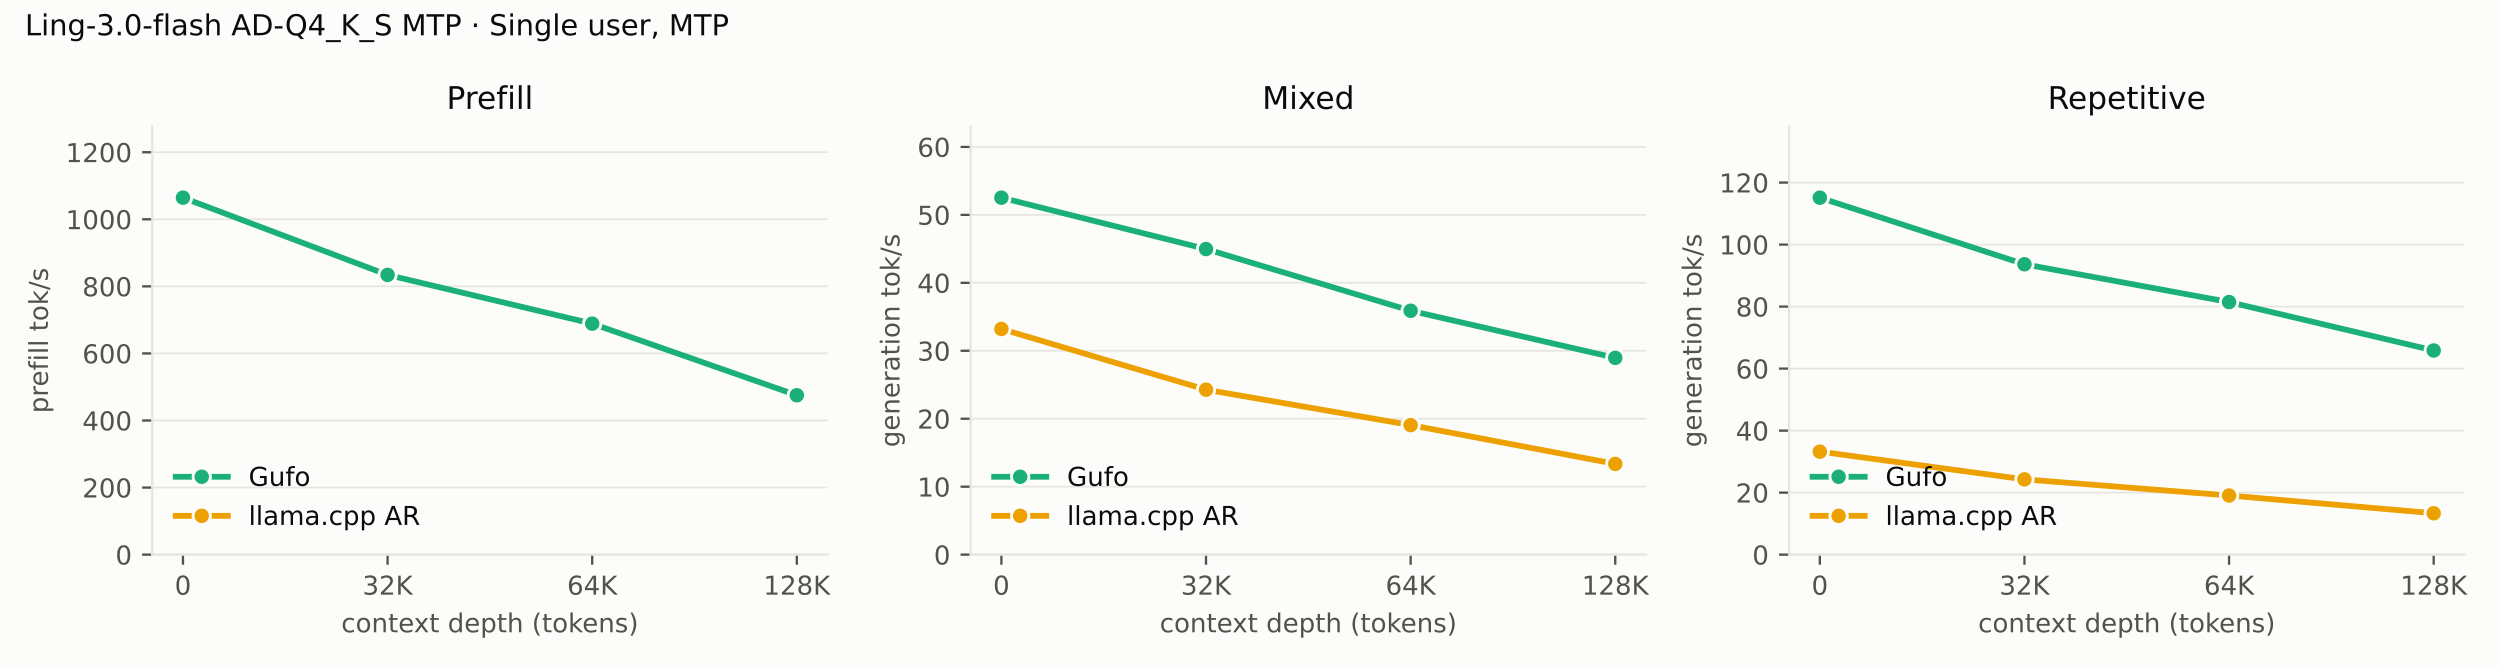
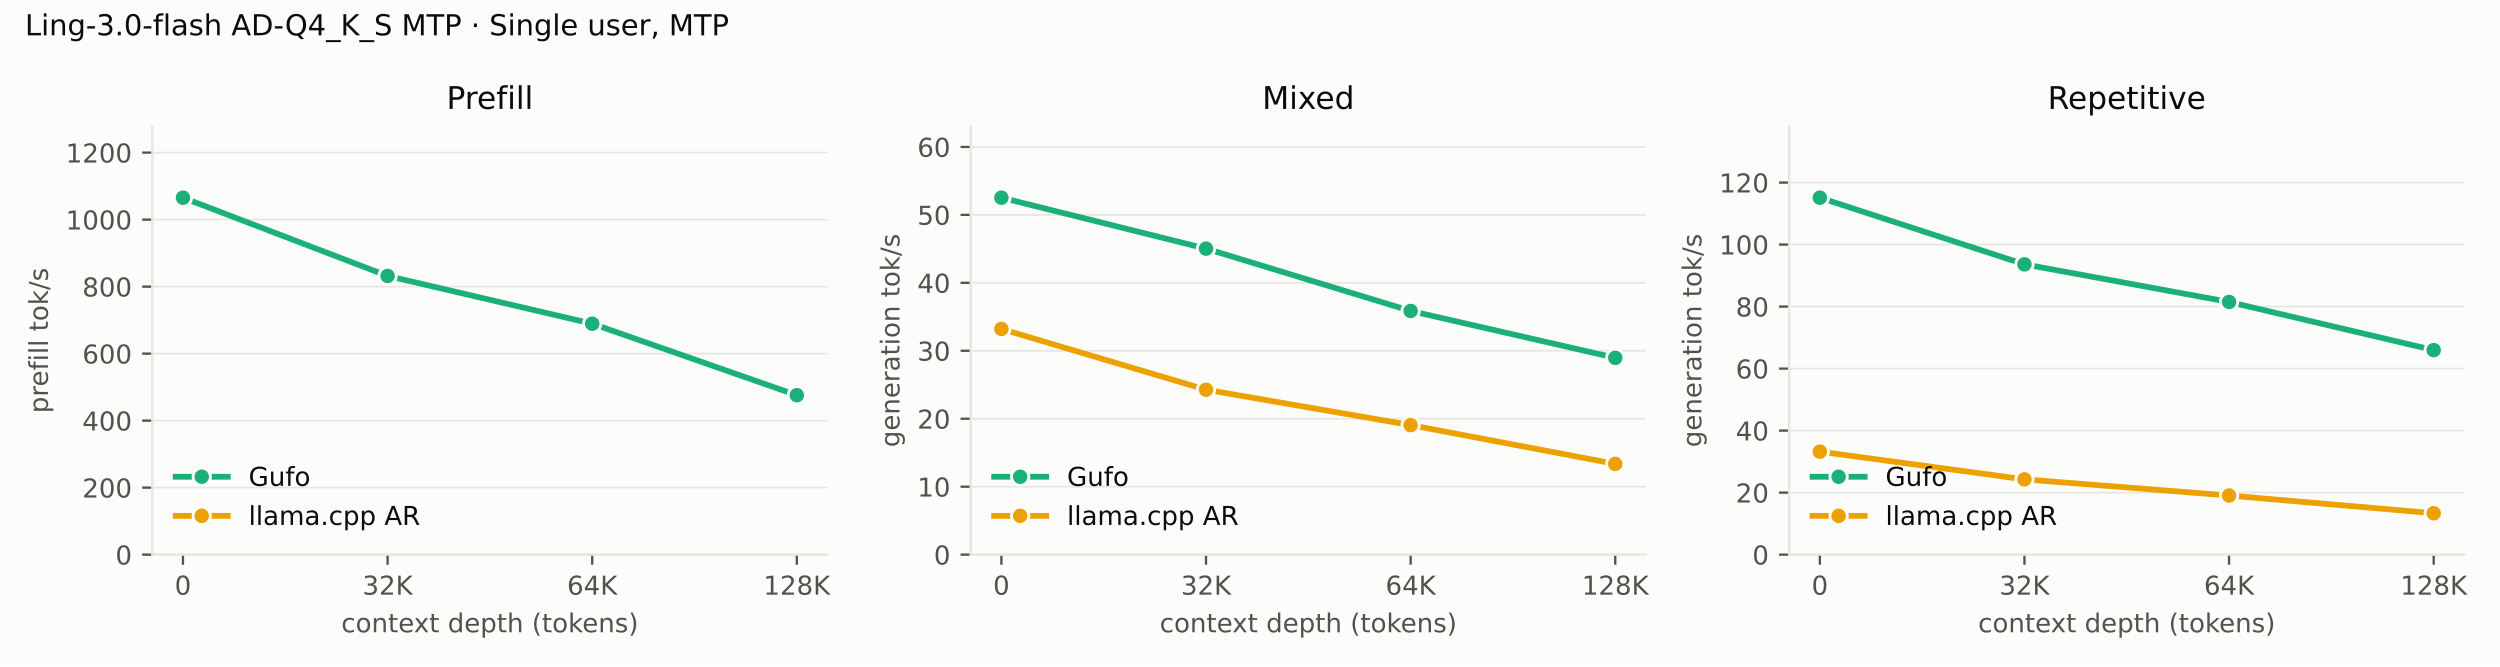
<svg xmlns="http://www.w3.org/2000/svg" xmlns:xlink="http://www.w3.org/1999/xlink" width="864pt" height="230.4pt" viewBox="0 0 864 230.4" version="1.1">
  <defs>
    <style type="text/css">*{stroke-linejoin: round; stroke-linecap: butt}</style>
  </defs>
  <g id="figure_1">
    <g id="patch_1">
      <path d="M 0 230.4 L 864 230.4 L 864 0 L 0 0 z " style="fill: #fcfcfb" />
    </g>
    <g id="axes_1">
      <g id="patch_2">
        <path d="M 52.626 191.679 L 285.989 191.679 L 285.989 43.647 L 52.626 43.647 z " style="fill: #fcfcfb" />
      </g>
      <g id="matplotlib.axis_1">
        <g id="xtick_1">
          <g id="line2d_1">
            <defs>
              <path id="m1ebf051f68" d="M 0 0 L 0 3.5 " style="stroke: #52514e; stroke-width: 0.8" />
            </defs>
            <g>
              <use xlink:href="#m1ebf051f68" x="63.233" y="191.679" style="fill: #52514e; stroke: #52514e; stroke-width: 0.8" />
            </g>
          </g>
          <g id="text_1">
            <text style="font-size: 9px; font-family: 'DejaVu Sans', 'Bitstream Vera Sans', 'Computer Modern Sans Serif', 'Lucida Grande', 'Verdana', 'Geneva', 'Lucid', 'Arial', 'Helvetica', 'Avant Garde', sans-serif; text-anchor: middle; fill: #52514e" x="63.233" y="205.517" transform="rotate(-0 63.23313 205.5172)">0</text>
          </g>
        </g>
        <g id="xtick_2">
          <g id="line2d_2">
            <g>
              <use xlink:href="#m1ebf051f68" x="133.949" y="191.679" style="fill: #52514e; stroke: #52514e; stroke-width: 0.8" />
            </g>
          </g>
          <g id="text_2">
            <text style="font-size: 9px; font-family: 'DejaVu Sans', 'Bitstream Vera Sans', 'Computer Modern Sans Serif', 'Lucida Grande', 'Verdana', 'Geneva', 'Lucid', 'Arial', 'Helvetica', 'Avant Garde', sans-serif; text-anchor: middle; fill: #52514e" x="133.949" y="205.517" transform="rotate(-0 133.9493 205.5172)">32K</text>
          </g>
        </g>
        <g id="xtick_3">
          <g id="line2d_3">
            <g>
              <use xlink:href="#m1ebf051f68" x="204.665" y="191.679" style="fill: #52514e; stroke: #52514e; stroke-width: 0.8" />
            </g>
          </g>
          <g id="text_3">
            <text style="font-size: 9px; font-family: 'DejaVu Sans', 'Bitstream Vera Sans', 'Computer Modern Sans Serif', 'Lucida Grande', 'Verdana', 'Geneva', 'Lucid', 'Arial', 'Helvetica', 'Avant Garde', sans-serif; text-anchor: middle; fill: #52514e" x="204.665" y="205.517" transform="rotate(-0 204.6654 205.5172)">64K</text>
          </g>
        </g>
        <g id="xtick_4">
          <g id="line2d_4">
            <g>
              <use xlink:href="#m1ebf051f68" x="275.382" y="191.679" style="fill: #52514e; stroke: #52514e; stroke-width: 0.8" />
            </g>
          </g>
          <g id="text_4">
            <text style="font-size: 9px; font-family: 'DejaVu Sans', 'Bitstream Vera Sans', 'Computer Modern Sans Serif', 'Lucida Grande', 'Verdana', 'Geneva', 'Lucid', 'Arial', 'Helvetica', 'Avant Garde', sans-serif; text-anchor: middle; fill: #52514e" x="275.382" y="205.517" transform="rotate(-0 275.3816 205.5172)">128K</text>
          </g>
        </g>
        <g id="text_5">
          <text style="font-size: 9px; font-family: 'DejaVu Sans', 'Bitstream Vera Sans', 'Computer Modern Sans Serif', 'Lucida Grande', 'Verdana', 'Geneva', 'Lucid', 'Arial', 'Helvetica', 'Avant Garde', sans-serif; text-anchor: middle; fill: #52514e" x="169.307" y="218.518" transform="rotate(-0 169.3073 218.5179)">context depth (tokens)</text>
        </g>
      </g>
      <g id="matplotlib.axis_2">
        <g id="ytick_1">
          <g id="line2d_5">
            <path d="M 52.626 191.679 L 285.989 191.679 " clip-path="url(#p894c8af902)" style="fill: none; stroke: #e6e5e1; stroke-width: 0.6; stroke-linecap: square" />
          </g>
          <g id="line2d_6">
            <defs>
              <path id="m680e5b1e24" d="M 0 0 L -3.5 0 " style="stroke: #52514e; stroke-width: 0.8" />
            </defs>
            <g>
              <use xlink:href="#m680e5b1e24" x="52.626" y="191.679" style="fill: #52514e; stroke: #52514e; stroke-width: 0.8" />
            </g>
          </g>
          <g id="text_6">
            <text style="font-size: 9px; font-family: 'DejaVu Sans', 'Bitstream Vera Sans', 'Computer Modern Sans Serif', 'Lucida Grande', 'Verdana', 'Geneva', 'Lucid', 'Arial', 'Helvetica', 'Avant Garde', sans-serif; text-anchor: end; fill: #52514e" x="45.626" y="195.098" transform="rotate(-0 45.6257 195.0982)">0</text>
          </g>
        </g>
        <g id="ytick_2">
          <g id="line2d_7">
-             <path d="M 52.626 168.5 L 285.989 168.5 " clip-path="url(#p894c8af902)" style="fill: none; stroke: #e6e5e1; stroke-width: 0.6; stroke-linecap: square" />
+             <path d="M 52.626 168.523 L 285.989 168.523 " clip-path="url(#p894c8af902)" style="fill: none; stroke: #e6e5e1; stroke-width: 0.6; stroke-linecap: square" />
          </g>
          <g id="line2d_8">
            <g>
-               <use xlink:href="#m680e5b1e24" x="52.626" y="168.5" style="fill: #52514e; stroke: #52514e; stroke-width: 0.8" />
+               <use xlink:href="#m680e5b1e24" x="52.626" y="168.523" style="fill: #52514e; stroke: #52514e; stroke-width: 0.8" />
            </g>
          </g>
          <g id="text_7">
-             <text style="font-size: 9px; font-family: 'DejaVu Sans', 'Bitstream Vera Sans', 'Computer Modern Sans Serif', 'Lucida Grande', 'Verdana', 'Geneva', 'Lucid', 'Arial', 'Helvetica', 'Avant Garde', sans-serif; text-anchor: end; fill: #52514e" x="45.626" y="171.919" transform="rotate(-0 45.6257 171.9192)">200</text>
+             <text style="font-size: 9px; font-family: 'DejaVu Sans', 'Bitstream Vera Sans', 'Computer Modern Sans Serif', 'Lucida Grande', 'Verdana', 'Geneva', 'Lucid', 'Arial', 'Helvetica', 'Avant Garde', sans-serif; text-anchor: end; fill: #52514e" x="45.626" y="171.942" transform="rotate(-0 45.6257 171.942)">200</text>
          </g>
        </g>
        <g id="ytick_3">
          <g id="line2d_9">
-             <path d="M 52.626 145.321 L 285.989 145.321 " clip-path="url(#p894c8af902)" style="fill: none; stroke: #e6e5e1; stroke-width: 0.6; stroke-linecap: square" />
+             <path d="M 52.626 145.367 L 285.989 145.367 " clip-path="url(#p894c8af902)" style="fill: none; stroke: #e6e5e1; stroke-width: 0.6; stroke-linecap: square" />
          </g>
          <g id="line2d_10">
            <g>
-               <use xlink:href="#m680e5b1e24" x="52.626" y="145.321" style="fill: #52514e; stroke: #52514e; stroke-width: 0.8" />
+               <use xlink:href="#m680e5b1e24" x="52.626" y="145.367" style="fill: #52514e; stroke: #52514e; stroke-width: 0.8" />
            </g>
          </g>
          <g id="text_8">
-             <text style="font-size: 9px; font-family: 'DejaVu Sans', 'Bitstream Vera Sans', 'Computer Modern Sans Serif', 'Lucida Grande', 'Verdana', 'Geneva', 'Lucid', 'Arial', 'Helvetica', 'Avant Garde', sans-serif; text-anchor: end; fill: #52514e" x="45.626" y="148.74" transform="rotate(-0 45.6257 148.7401)">400</text>
+             <text style="font-size: 9px; font-family: 'DejaVu Sans', 'Bitstream Vera Sans', 'Computer Modern Sans Serif', 'Lucida Grande', 'Verdana', 'Geneva', 'Lucid', 'Arial', 'Helvetica', 'Avant Garde', sans-serif; text-anchor: end; fill: #52514e" x="45.626" y="148.786" transform="rotate(-0 45.6257 148.7858)">400</text>
          </g>
        </g>
        <g id="ytick_4">
          <g id="line2d_11">
-             <path d="M 52.626 122.142 L 285.989 122.142 " clip-path="url(#p894c8af902)" style="fill: none; stroke: #e6e5e1; stroke-width: 0.6; stroke-linecap: square" />
+             <path d="M 52.626 122.211 L 285.989 122.211 " clip-path="url(#p894c8af902)" style="fill: none; stroke: #e6e5e1; stroke-width: 0.6; stroke-linecap: square" />
          </g>
          <g id="line2d_12">
            <g>
-               <use xlink:href="#m680e5b1e24" x="52.626" y="122.142" style="fill: #52514e; stroke: #52514e; stroke-width: 0.8" />
+               <use xlink:href="#m680e5b1e24" x="52.626" y="122.211" style="fill: #52514e; stroke: #52514e; stroke-width: 0.8" />
            </g>
          </g>
          <g id="text_9">
-             <text style="font-size: 9px; font-family: 'DejaVu Sans', 'Bitstream Vera Sans', 'Computer Modern Sans Serif', 'Lucida Grande', 'Verdana', 'Geneva', 'Lucid', 'Arial', 'Helvetica', 'Avant Garde', sans-serif; text-anchor: end; fill: #52514e" x="45.626" y="125.561" transform="rotate(-0 45.6257 125.561)">600</text>
+             <text style="font-size: 9px; font-family: 'DejaVu Sans', 'Bitstream Vera Sans', 'Computer Modern Sans Serif', 'Lucida Grande', 'Verdana', 'Geneva', 'Lucid', 'Arial', 'Helvetica', 'Avant Garde', sans-serif; text-anchor: end; fill: #52514e" x="45.626" y="125.63" transform="rotate(-0 45.6257 125.6296)">600</text>
          </g>
        </g>
        <g id="ytick_5">
          <g id="line2d_13">
-             <path d="M 52.626 98.963 L 285.989 98.963 " clip-path="url(#p894c8af902)" style="fill: none; stroke: #e6e5e1; stroke-width: 0.6; stroke-linecap: square" />
+             <path d="M 52.626 99.054 L 285.989 99.054 " clip-path="url(#p894c8af902)" style="fill: none; stroke: #e6e5e1; stroke-width: 0.6; stroke-linecap: square" />
          </g>
          <g id="line2d_14">
            <g>
-               <use xlink:href="#m680e5b1e24" x="52.626" y="98.963" style="fill: #52514e; stroke: #52514e; stroke-width: 0.8" />
+               <use xlink:href="#m680e5b1e24" x="52.626" y="99.054" style="fill: #52514e; stroke: #52514e; stroke-width: 0.8" />
            </g>
          </g>
          <g id="text_10">
-             <text style="font-size: 9px; font-family: 'DejaVu Sans', 'Bitstream Vera Sans', 'Computer Modern Sans Serif', 'Lucida Grande', 'Verdana', 'Geneva', 'Lucid', 'Arial', 'Helvetica', 'Avant Garde', sans-serif; text-anchor: end; fill: #52514e" x="45.626" y="102.382" transform="rotate(-0 45.6257 102.382)">800</text>
+             <text style="font-size: 9px; font-family: 'DejaVu Sans', 'Bitstream Vera Sans', 'Computer Modern Sans Serif', 'Lucida Grande', 'Verdana', 'Geneva', 'Lucid', 'Arial', 'Helvetica', 'Avant Garde', sans-serif; text-anchor: end; fill: #52514e" x="45.626" y="102.473" transform="rotate(-0 45.6257 102.4733)">800</text>
          </g>
        </g>
        <g id="ytick_6">
          <g id="line2d_15">
-             <path d="M 52.626 75.784 L 285.989 75.784 " clip-path="url(#p894c8af902)" style="fill: none; stroke: #e6e5e1; stroke-width: 0.6; stroke-linecap: square" />
+             <path d="M 52.626 75.898 L 285.989 75.898 " clip-path="url(#p894c8af902)" style="fill: none; stroke: #e6e5e1; stroke-width: 0.6; stroke-linecap: square" />
          </g>
          <g id="line2d_16">
            <g>
-               <use xlink:href="#m680e5b1e24" x="52.626" y="75.784" style="fill: #52514e; stroke: #52514e; stroke-width: 0.8" />
+               <use xlink:href="#m680e5b1e24" x="52.626" y="75.898" style="fill: #52514e; stroke: #52514e; stroke-width: 0.8" />
            </g>
          </g>
          <g id="text_11">
-             <text style="font-size: 9px; font-family: 'DejaVu Sans', 'Bitstream Vera Sans', 'Computer Modern Sans Serif', 'Lucida Grande', 'Verdana', 'Geneva', 'Lucid', 'Arial', 'Helvetica', 'Avant Garde', sans-serif; text-anchor: end; fill: #52514e" x="45.626" y="79.203" transform="rotate(-0 45.6257 79.20289)">1000</text>
+             <text style="font-size: 9px; font-family: 'DejaVu Sans', 'Bitstream Vera Sans', 'Computer Modern Sans Serif', 'Lucida Grande', 'Verdana', 'Geneva', 'Lucid', 'Arial', 'Helvetica', 'Avant Garde', sans-serif; text-anchor: end; fill: #52514e" x="45.626" y="79.317" transform="rotate(-0 45.6257 79.31711)">1000</text>
          </g>
        </g>
        <g id="ytick_7">
          <g id="line2d_17">
-             <path d="M 52.626 52.605 L 285.989 52.605 " clip-path="url(#p894c8af902)" style="fill: none; stroke: #e6e5e1; stroke-width: 0.6; stroke-linecap: square" />
+             <path d="M 52.626 52.742 L 285.989 52.742 " clip-path="url(#p894c8af902)" style="fill: none; stroke: #e6e5e1; stroke-width: 0.6; stroke-linecap: square" />
          </g>
          <g id="line2d_18">
            <g>
-               <use xlink:href="#m680e5b1e24" x="52.626" y="52.605" style="fill: #52514e; stroke: #52514e; stroke-width: 0.8" />
+               <use xlink:href="#m680e5b1e24" x="52.626" y="52.742" style="fill: #52514e; stroke: #52514e; stroke-width: 0.8" />
            </g>
          </g>
          <g id="text_12">
-             <text style="font-size: 9px; font-family: 'DejaVu Sans', 'Bitstream Vera Sans', 'Computer Modern Sans Serif', 'Lucida Grande', 'Verdana', 'Geneva', 'Lucid', 'Arial', 'Helvetica', 'Avant Garde', sans-serif; text-anchor: end; fill: #52514e" x="45.626" y="56.024" transform="rotate(-0 45.6257 56.02382)">1200</text>
+             <text style="font-size: 9px; font-family: 'DejaVu Sans', 'Bitstream Vera Sans', 'Computer Modern Sans Serif', 'Lucida Grande', 'Verdana', 'Geneva', 'Lucid', 'Arial', 'Helvetica', 'Avant Garde', sans-serif; text-anchor: end; fill: #52514e" x="45.626" y="56.161" transform="rotate(-0 45.6257 56.16088)">1200</text>
          </g>
        </g>
        <g id="text_13">
          <text style="font-size: 9px; font-family: 'DejaVu Sans', 'Bitstream Vera Sans', 'Computer Modern Sans Serif', 'Lucida Grande', 'Verdana', 'Geneva', 'Lucid', 'Arial', 'Helvetica', 'Avant Garde', sans-serif; text-anchor: middle; fill: #52514e" x="16.559" y="117.663" transform="rotate(-90 16.55859 117.6632)">prefill tok/s</text>
        </g>
      </g>
      <g id="line2d_19">
-         <path d="M 63.233 68.319 L 133.949 95.01 L 204.665 111.852 L 275.382 136.601 " clip-path="url(#p894c8af902)" style="fill: none; stroke: #1baf7a; stroke-width: 2; stroke-linecap: square" />
+         <path d="M 63.233 68.319 L 133.949 95.369 L 204.665 111.871 L 275.382 136.591 " clip-path="url(#p894c8af902)" style="fill: none; stroke: #1baf7a; stroke-width: 2; stroke-linecap: square" />
        <defs>
          <path id="m52f97da8ad" d="M 0 3 C 0.796 3 1.559 2.684 2.121 2.121 C 2.684 1.559 3 0.796 3 0 C 3 -0.796 2.684 -1.559 2.121 -2.121 C 1.559 -2.684 0.796 -3 0 -3 C -0.796 -3 -1.559 -2.684 -2.121 -2.121 C -2.684 -1.559 -3 -0.796 -3 0 C -3 0.796 -2.684 1.559 -2.121 2.121 C -1.559 2.684 -0.796 3 0 3 z " style="stroke: #fcfcfb" />
        </defs>
        <g clip-path="url(#p894c8af902)">
          <use xlink:href="#m52f97da8ad" x="63.233" y="68.319" style="fill: #1baf7a; stroke: #fcfcfb" />
-           <use xlink:href="#m52f97da8ad" x="133.949" y="95.01" style="fill: #1baf7a; stroke: #fcfcfb" />
-           <use xlink:href="#m52f97da8ad" x="204.665" y="111.852" style="fill: #1baf7a; stroke: #fcfcfb" />
-           <use xlink:href="#m52f97da8ad" x="275.382" y="136.601" style="fill: #1baf7a; stroke: #fcfcfb" />
+           <use xlink:href="#m52f97da8ad" x="133.949" y="95.369" style="fill: #1baf7a; stroke: #fcfcfb" />
+           <use xlink:href="#m52f97da8ad" x="204.665" y="111.871" style="fill: #1baf7a; stroke: #fcfcfb" />
+           <use xlink:href="#m52f97da8ad" x="275.382" y="136.591" style="fill: #1baf7a; stroke: #fcfcfb" />
        </g>
      </g>
      <g id="line2d_20" />
      <g id="patch_3">
        <path d="M 52.626 191.679 L 52.626 43.647 " style="fill: none; stroke: #e6e5e1; stroke-width: 0.8; stroke-linejoin: miter; stroke-linecap: square" />
      </g>
      <g id="patch_4">
        <path d="M 52.626 191.679 L 285.989 191.679 " style="fill: none; stroke: #e6e5e1; stroke-width: 0.8; stroke-linejoin: miter; stroke-linecap: square" />
      </g>
      <g id="text_14">
        <text style="font-size: 10.8px; font-family: 'DejaVu Sans', 'Bitstream Vera Sans', 'Computer Modern Sans Serif', 'Lucida Grande', 'Verdana', 'Geneva', 'Lucid', 'Arial', 'Helvetica', 'Avant Garde', sans-serif; text-anchor: middle; fill: #0b0b0b" x="169.307" y="37.647" transform="rotate(-0 169.3073 37.64709)">Prefill</text>
      </g>
      <g id="legend_1">
        <g id="line2d_21">
          <path d="M 60.726 164.766 L 69.726 164.766 L 78.726 164.766 " style="fill: none; stroke: #1baf7a; stroke-width: 2; stroke-linecap: square" />
          <g>
            <use xlink:href="#m52f97da8ad" x="69.726" y="164.766" style="fill: #1baf7a; stroke: #fcfcfb" />
          </g>
        </g>
        <g id="text_15">
          <text style="font-size: 9px; font-family: 'DejaVu Sans', 'Bitstream Vera Sans', 'Computer Modern Sans Serif', 'Lucida Grande', 'Verdana', 'Geneva', 'Lucid', 'Arial', 'Helvetica', 'Avant Garde', sans-serif; text-anchor: start; fill: #0b0b0b" x="85.926" y="167.916" transform="rotate(-0 85.9257 167.9165)">Gufo</text>
        </g>
        <g id="line2d_22">
          <path d="M 60.726 178.267 L 69.726 178.267 L 78.726 178.267 " style="fill: none; stroke: #eda100; stroke-width: 2; stroke-linecap: square" />
          <defs>
            <path id="mb9ac056d34" d="M 0 3 C 0.796 3 1.559 2.684 2.121 2.121 C 2.684 1.559 3 0.796 3 0 C 3 -0.796 2.684 -1.559 2.121 -2.121 C 1.559 -2.684 0.796 -3 0 -3 C -0.796 -3 -1.559 -2.684 -2.121 -2.121 C -2.684 -1.559 -3 -0.796 -3 0 C -3 0.796 -2.684 1.559 -2.121 2.121 C -1.559 2.684 -0.796 3 0 3 z " style="stroke: #fcfcfb" />
          </defs>
          <g>
            <use xlink:href="#mb9ac056d34" x="69.726" y="178.267" style="fill: #eda100; stroke: #fcfcfb" />
          </g>
        </g>
        <g id="text_16">
          <text style="font-size: 9px; font-family: 'DejaVu Sans', 'Bitstream Vera Sans', 'Computer Modern Sans Serif', 'Lucida Grande', 'Verdana', 'Geneva', 'Lucid', 'Arial', 'Helvetica', 'Avant Garde', sans-serif; text-anchor: start; fill: #0b0b0b" x="85.926" y="181.417" transform="rotate(-0 85.9257 181.4172)">llama.cpp AR</text>
        </g>
      </g>
    </g>
    <g id="axes_2">
      <g id="patch_5">
        <path d="M 335.477 191.679 L 568.84 191.679 L 568.84 43.647 L 335.477 43.647 z " style="fill: #fcfcfb" />
      </g>
      <g id="matplotlib.axis_3">
        <g id="xtick_5">
          <g id="line2d_23">
            <g>
              <use xlink:href="#m1ebf051f68" x="346.084" y="191.679" style="fill: #52514e; stroke: #52514e; stroke-width: 0.8" />
            </g>
          </g>
          <g id="text_17">
            <text style="font-size: 9px; font-family: 'DejaVu Sans', 'Bitstream Vera Sans', 'Computer Modern Sans Serif', 'Lucida Grande', 'Verdana', 'Geneva', 'Lucid', 'Arial', 'Helvetica', 'Avant Garde', sans-serif; text-anchor: middle; fill: #52514e" x="346.084" y="205.517" transform="rotate(-0 346.0844 205.5172)">0</text>
          </g>
        </g>
        <g id="xtick_6">
          <g id="line2d_24">
            <g>
              <use xlink:href="#m1ebf051f68" x="416.801" y="191.679" style="fill: #52514e; stroke: #52514e; stroke-width: 0.8" />
            </g>
          </g>
          <g id="text_18">
            <text style="font-size: 9px; font-family: 'DejaVu Sans', 'Bitstream Vera Sans', 'Computer Modern Sans Serif', 'Lucida Grande', 'Verdana', 'Geneva', 'Lucid', 'Arial', 'Helvetica', 'Avant Garde', sans-serif; text-anchor: middle; fill: #52514e" x="416.801" y="205.517" transform="rotate(-0 416.8005 205.5172)">32K</text>
          </g>
        </g>
        <g id="xtick_7">
          <g id="line2d_25">
            <g>
              <use xlink:href="#m1ebf051f68" x="487.517" y="191.679" style="fill: #52514e; stroke: #52514e; stroke-width: 0.8" />
            </g>
          </g>
          <g id="text_19">
            <text style="font-size: 9px; font-family: 'DejaVu Sans', 'Bitstream Vera Sans', 'Computer Modern Sans Serif', 'Lucida Grande', 'Verdana', 'Geneva', 'Lucid', 'Arial', 'Helvetica', 'Avant Garde', sans-serif; text-anchor: middle; fill: #52514e" x="487.517" y="205.517" transform="rotate(-0 487.5167 205.5172)">64K</text>
          </g>
        </g>
        <g id="xtick_8">
          <g id="line2d_26">
            <g>
              <use xlink:href="#m1ebf051f68" x="558.233" y="191.679" style="fill: #52514e; stroke: #52514e; stroke-width: 0.8" />
            </g>
          </g>
          <g id="text_20">
            <text style="font-size: 9px; font-family: 'DejaVu Sans', 'Bitstream Vera Sans', 'Computer Modern Sans Serif', 'Lucida Grande', 'Verdana', 'Geneva', 'Lucid', 'Arial', 'Helvetica', 'Avant Garde', sans-serif; text-anchor: middle; fill: #52514e" x="558.233" y="205.517" transform="rotate(-0 558.2328 205.5172)">128K</text>
          </g>
        </g>
        <g id="text_21">
          <text style="font-size: 9px; font-family: 'DejaVu Sans', 'Bitstream Vera Sans', 'Computer Modern Sans Serif', 'Lucida Grande', 'Verdana', 'Geneva', 'Lucid', 'Arial', 'Helvetica', 'Avant Garde', sans-serif; text-anchor: middle; fill: #52514e" x="452.159" y="218.518" transform="rotate(-0 452.1586 218.5179)">context depth (tokens)</text>
        </g>
      </g>
      <g id="matplotlib.axis_4">
        <g id="ytick_8">
          <g id="line2d_27">
            <path d="M 335.477 191.679 L 568.84 191.679 " clip-path="url(#p171c144e93)" style="fill: none; stroke: #e6e5e1; stroke-width: 0.6; stroke-linecap: square" />
          </g>
          <g id="line2d_28">
            <g>
              <use xlink:href="#m680e5b1e24" x="335.477" y="191.679" style="fill: #52514e; stroke: #52514e; stroke-width: 0.8" />
            </g>
          </g>
          <g id="text_22">
            <text style="font-size: 9px; font-family: 'DejaVu Sans', 'Bitstream Vera Sans', 'Computer Modern Sans Serif', 'Lucida Grande', 'Verdana', 'Geneva', 'Lucid', 'Arial', 'Helvetica', 'Avant Garde', sans-serif; text-anchor: end; fill: #52514e" x="328.477" y="195.098" transform="rotate(-0 328.477 195.0982)">0</text>
          </g>
        </g>
        <g id="ytick_9">
          <g id="line2d_29">
            <path d="M 335.477 168.196 L 568.84 168.196 " clip-path="url(#p171c144e93)" style="fill: none; stroke: #e6e5e1; stroke-width: 0.6; stroke-linecap: square" />
          </g>
          <g id="line2d_30">
            <g>
              <use xlink:href="#m680e5b1e24" x="335.477" y="168.196" style="fill: #52514e; stroke: #52514e; stroke-width: 0.8" />
            </g>
          </g>
          <g id="text_23">
            <text style="font-size: 9px; font-family: 'DejaVu Sans', 'Bitstream Vera Sans', 'Computer Modern Sans Serif', 'Lucida Grande', 'Verdana', 'Geneva', 'Lucid', 'Arial', 'Helvetica', 'Avant Garde', sans-serif; text-anchor: end; fill: #52514e" x="328.477" y="171.614" transform="rotate(-0 328.477 171.6145)">10</text>
          </g>
        </g>
        <g id="ytick_10">
          <g id="line2d_31">
            <path d="M 335.477 144.712 L 568.84 144.712 " clip-path="url(#p171c144e93)" style="fill: none; stroke: #e6e5e1; stroke-width: 0.6; stroke-linecap: square" />
          </g>
          <g id="line2d_32">
            <g>
              <use xlink:href="#m680e5b1e24" x="335.477" y="144.712" style="fill: #52514e; stroke: #52514e; stroke-width: 0.8" />
            </g>
          </g>
          <g id="text_24">
            <text style="font-size: 9px; font-family: 'DejaVu Sans', 'Bitstream Vera Sans', 'Computer Modern Sans Serif', 'Lucida Grande', 'Verdana', 'Geneva', 'Lucid', 'Arial', 'Helvetica', 'Avant Garde', sans-serif; text-anchor: end; fill: #52514e" x="328.477" y="148.131" transform="rotate(-0 328.477 148.1307)">20</text>
          </g>
        </g>
        <g id="ytick_11">
          <g id="line2d_33">
            <path d="M 335.477 121.228 L 568.84 121.228 " clip-path="url(#p171c144e93)" style="fill: none; stroke: #e6e5e1; stroke-width: 0.6; stroke-linecap: square" />
          </g>
          <g id="line2d_34">
            <g>
              <use xlink:href="#m680e5b1e24" x="335.477" y="121.228" style="fill: #52514e; stroke: #52514e; stroke-width: 0.8" />
            </g>
          </g>
          <g id="text_25">
            <text style="font-size: 9px; font-family: 'DejaVu Sans', 'Bitstream Vera Sans', 'Computer Modern Sans Serif', 'Lucida Grande', 'Verdana', 'Geneva', 'Lucid', 'Arial', 'Helvetica', 'Avant Garde', sans-serif; text-anchor: end; fill: #52514e" x="328.477" y="124.647" transform="rotate(-0 328.477 124.647)">30</text>
          </g>
        </g>
        <g id="ytick_12">
          <g id="line2d_35">
            <path d="M 335.477 97.744 L 568.84 97.744 " clip-path="url(#p171c144e93)" style="fill: none; stroke: #e6e5e1; stroke-width: 0.6; stroke-linecap: square" />
          </g>
          <g id="line2d_36">
            <g>
              <use xlink:href="#m680e5b1e24" x="335.477" y="97.744" style="fill: #52514e; stroke: #52514e; stroke-width: 0.8" />
            </g>
          </g>
          <g id="text_26">
            <text style="font-size: 9px; font-family: 'DejaVu Sans', 'Bitstream Vera Sans', 'Computer Modern Sans Serif', 'Lucida Grande', 'Verdana', 'Geneva', 'Lucid', 'Arial', 'Helvetica', 'Avant Garde', sans-serif; text-anchor: end; fill: #52514e" x="328.477" y="101.163" transform="rotate(-0 328.477 101.1632)">40</text>
          </g>
        </g>
        <g id="ytick_13">
          <g id="line2d_37">
            <path d="M 335.477 74.261 L 568.84 74.261 " clip-path="url(#p171c144e93)" style="fill: none; stroke: #e6e5e1; stroke-width: 0.6; stroke-linecap: square" />
          </g>
          <g id="line2d_38">
            <g>
              <use xlink:href="#m680e5b1e24" x="335.477" y="74.261" style="fill: #52514e; stroke: #52514e; stroke-width: 0.8" />
            </g>
          </g>
          <g id="text_27">
            <text style="font-size: 9px; font-family: 'DejaVu Sans', 'Bitstream Vera Sans', 'Computer Modern Sans Serif', 'Lucida Grande', 'Verdana', 'Geneva', 'Lucid', 'Arial', 'Helvetica', 'Avant Garde', sans-serif; text-anchor: end; fill: #52514e" x="328.477" y="77.679" transform="rotate(-0 328.477 77.67946)">50</text>
          </g>
        </g>
        <g id="ytick_14">
          <g id="line2d_39">
            <path d="M 335.477 50.777 L 568.84 50.777 " clip-path="url(#p171c144e93)" style="fill: none; stroke: #e6e5e1; stroke-width: 0.6; stroke-linecap: square" />
          </g>
          <g id="line2d_40">
            <g>
              <use xlink:href="#m680e5b1e24" x="335.477" y="50.777" style="fill: #52514e; stroke: #52514e; stroke-width: 0.8" />
            </g>
          </g>
          <g id="text_28">
            <text style="font-size: 9px; font-family: 'DejaVu Sans', 'Bitstream Vera Sans', 'Computer Modern Sans Serif', 'Lucida Grande', 'Verdana', 'Geneva', 'Lucid', 'Arial', 'Helvetica', 'Avant Garde', sans-serif; text-anchor: end; fill: #52514e" x="328.477" y="54.196" transform="rotate(-0 328.477 54.19571)">60</text>
          </g>
        </g>
        <g id="text_29">
          <text style="font-size: 9px; font-family: 'DejaVu Sans', 'Bitstream Vera Sans', 'Computer Modern Sans Serif', 'Lucida Grande', 'Verdana', 'Geneva', 'Lucid', 'Arial', 'Helvetica', 'Avant Garde', sans-serif; text-anchor: middle; fill: #52514e" x="310.862" y="117.663" transform="rotate(-90 310.8623 117.6632)">generation tok/s</text>
        </g>
      </g>
      <g id="line2d_41">
-         <path d="M 346.084 68.319 L 416.801 86.073 L 487.517 107.396 L 558.233 123.67 " clip-path="url(#p171c144e93)" style="fill: none; stroke: #1baf7a; stroke-width: 2; stroke-linecap: square" />
+         <path d="M 346.084 68.319 L 416.801 85.932 L 487.517 107.467 L 558.233 123.67 " clip-path="url(#p171c144e93)" style="fill: none; stroke: #1baf7a; stroke-width: 2; stroke-linecap: square" />
        <g clip-path="url(#p171c144e93)">
          <use xlink:href="#m52f97da8ad" x="346.084" y="68.319" style="fill: #1baf7a; stroke: #fcfcfb" />
-           <use xlink:href="#m52f97da8ad" x="416.801" y="86.073" style="fill: #1baf7a; stroke: #fcfcfb" />
-           <use xlink:href="#m52f97da8ad" x="487.517" y="107.396" style="fill: #1baf7a; stroke: #fcfcfb" />
+           <use xlink:href="#m52f97da8ad" x="416.801" y="85.932" style="fill: #1baf7a; stroke: #fcfcfb" />
+           <use xlink:href="#m52f97da8ad" x="487.517" y="107.467" style="fill: #1baf7a; stroke: #fcfcfb" />
          <use xlink:href="#m52f97da8ad" x="558.233" y="123.67" style="fill: #1baf7a; stroke: #fcfcfb" />
        </g>
      </g>
      <g id="line2d_42">
        <path d="M 346.084 113.69 L 416.801 134.684 L 487.517 146.919 L 558.233 160.328 " clip-path="url(#p171c144e93)" style="fill: none; stroke: #eda100; stroke-width: 2; stroke-linecap: square" />
        <g clip-path="url(#p171c144e93)">
          <use xlink:href="#mb9ac056d34" x="346.084" y="113.69" style="fill: #eda100; stroke: #fcfcfb" />
          <use xlink:href="#mb9ac056d34" x="416.801" y="134.684" style="fill: #eda100; stroke: #fcfcfb" />
          <use xlink:href="#mb9ac056d34" x="487.517" y="146.919" style="fill: #eda100; stroke: #fcfcfb" />
          <use xlink:href="#mb9ac056d34" x="558.233" y="160.328" style="fill: #eda100; stroke: #fcfcfb" />
        </g>
      </g>
      <g id="patch_6">
        <path d="M 335.477 191.679 L 335.477 43.647 " style="fill: none; stroke: #e6e5e1; stroke-width: 0.8; stroke-linejoin: miter; stroke-linecap: square" />
      </g>
      <g id="patch_7">
        <path d="M 335.477 191.679 L 568.84 191.679 " style="fill: none; stroke: #e6e5e1; stroke-width: 0.8; stroke-linejoin: miter; stroke-linecap: square" />
      </g>
      <g id="text_30">
        <text style="font-size: 10.8px; font-family: 'DejaVu Sans', 'Bitstream Vera Sans', 'Computer Modern Sans Serif', 'Lucida Grande', 'Verdana', 'Geneva', 'Lucid', 'Arial', 'Helvetica', 'Avant Garde', sans-serif; text-anchor: middle; fill: #0b0b0b" x="452.159" y="37.647" transform="rotate(-0 452.1586 37.64709)">Mixed</text>
      </g>
      <g id="legend_2">
        <g id="line2d_43">
          <path d="M 343.577 164.766 L 352.577 164.766 L 361.577 164.766 " style="fill: none; stroke: #1baf7a; stroke-width: 2; stroke-linecap: square" />
          <g>
            <use xlink:href="#m52f97da8ad" x="352.577" y="164.766" style="fill: #1baf7a; stroke: #fcfcfb" />
          </g>
        </g>
        <g id="text_31">
          <text style="font-size: 9px; font-family: 'DejaVu Sans', 'Bitstream Vera Sans', 'Computer Modern Sans Serif', 'Lucida Grande', 'Verdana', 'Geneva', 'Lucid', 'Arial', 'Helvetica', 'Avant Garde', sans-serif; text-anchor: start; fill: #0b0b0b" x="368.777" y="167.916" transform="rotate(-0 368.777 167.9165)">Gufo</text>
        </g>
        <g id="line2d_44">
          <path d="M 343.577 178.267 L 352.577 178.267 L 361.577 178.267 " style="fill: none; stroke: #eda100; stroke-width: 2; stroke-linecap: square" />
          <g>
            <use xlink:href="#mb9ac056d34" x="352.577" y="178.267" style="fill: #eda100; stroke: #fcfcfb" />
          </g>
        </g>
        <g id="text_32">
          <text style="font-size: 9px; font-family: 'DejaVu Sans', 'Bitstream Vera Sans', 'Computer Modern Sans Serif', 'Lucida Grande', 'Verdana', 'Geneva', 'Lucid', 'Arial', 'Helvetica', 'Avant Garde', sans-serif; text-anchor: start; fill: #0b0b0b" x="368.777" y="181.417" transform="rotate(-0 368.777 181.4172)">llama.cpp AR</text>
        </g>
      </g>
    </g>
    <g id="axes_3">
      <g id="patch_8">
        <path d="M 618.328 191.679 L 851.691 191.679 L 851.691 43.647 L 618.328 43.647 z " style="fill: #fcfcfb" />
      </g>
      <g id="matplotlib.axis_5">
        <g id="xtick_9">
          <g id="line2d_45">
            <g>
              <use xlink:href="#m1ebf051f68" x="628.936" y="191.679" style="fill: #52514e; stroke: #52514e; stroke-width: 0.8" />
            </g>
          </g>
          <g id="text_33">
            <text style="font-size: 9px; font-family: 'DejaVu Sans', 'Bitstream Vera Sans', 'Computer Modern Sans Serif', 'Lucida Grande', 'Verdana', 'Geneva', 'Lucid', 'Arial', 'Helvetica', 'Avant Garde', sans-serif; text-anchor: middle; fill: #52514e" x="628.936" y="205.517" transform="rotate(-0 628.9356 205.5172)">0</text>
          </g>
        </g>
        <g id="xtick_10">
          <g id="line2d_46">
            <g>
              <use xlink:href="#m1ebf051f68" x="699.652" y="191.679" style="fill: #52514e; stroke: #52514e; stroke-width: 0.8" />
            </g>
          </g>
          <g id="text_34">
            <text style="font-size: 9px; font-family: 'DejaVu Sans', 'Bitstream Vera Sans', 'Computer Modern Sans Serif', 'Lucida Grande', 'Verdana', 'Geneva', 'Lucid', 'Arial', 'Helvetica', 'Avant Garde', sans-serif; text-anchor: middle; fill: #52514e" x="699.652" y="205.517" transform="rotate(-0 699.6518 205.5172)">32K</text>
          </g>
        </g>
        <g id="xtick_11">
          <g id="line2d_47">
            <g>
              <use xlink:href="#m1ebf051f68" x="770.368" y="191.679" style="fill: #52514e; stroke: #52514e; stroke-width: 0.8" />
            </g>
          </g>
          <g id="text_35">
            <text style="font-size: 9px; font-family: 'DejaVu Sans', 'Bitstream Vera Sans', 'Computer Modern Sans Serif', 'Lucida Grande', 'Verdana', 'Geneva', 'Lucid', 'Arial', 'Helvetica', 'Avant Garde', sans-serif; text-anchor: middle; fill: #52514e" x="770.368" y="205.517" transform="rotate(-0 770.3679 205.5172)">64K</text>
          </g>
        </g>
        <g id="xtick_12">
          <g id="line2d_48">
            <g>
              <use xlink:href="#m1ebf051f68" x="841.084" y="191.679" style="fill: #52514e; stroke: #52514e; stroke-width: 0.8" />
            </g>
          </g>
          <g id="text_36">
            <text style="font-size: 9px; font-family: 'DejaVu Sans', 'Bitstream Vera Sans', 'Computer Modern Sans Serif', 'Lucida Grande', 'Verdana', 'Geneva', 'Lucid', 'Arial', 'Helvetica', 'Avant Garde', sans-serif; text-anchor: middle; fill: #52514e" x="841.084" y="205.517" transform="rotate(-0 841.0841 205.5172)">128K</text>
          </g>
        </g>
        <g id="text_37">
          <text style="font-size: 9px; font-family: 'DejaVu Sans', 'Bitstream Vera Sans', 'Computer Modern Sans Serif', 'Lucida Grande', 'Verdana', 'Geneva', 'Lucid', 'Arial', 'Helvetica', 'Avant Garde', sans-serif; text-anchor: middle; fill: #52514e" x="735.01" y="218.518" transform="rotate(-0 735.0098 218.5179)">context depth (tokens)</text>
        </g>
      </g>
      <g id="matplotlib.axis_6">
        <g id="ytick_15">
          <g id="line2d_49">
            <path d="M 618.328 191.679 L 851.691 191.679 " clip-path="url(#p42e1885a7d)" style="fill: none; stroke: #e6e5e1; stroke-width: 0.6; stroke-linecap: square" />
          </g>
          <g id="line2d_50">
            <g>
              <use xlink:href="#m680e5b1e24" x="618.328" y="191.679" style="fill: #52514e; stroke: #52514e; stroke-width: 0.8" />
            </g>
          </g>
          <g id="text_38">
            <text style="font-size: 9px; font-family: 'DejaVu Sans', 'Bitstream Vera Sans', 'Computer Modern Sans Serif', 'Lucida Grande', 'Verdana', 'Geneva', 'Lucid', 'Arial', 'Helvetica', 'Avant Garde', sans-serif; text-anchor: end; fill: #52514e" x="611.328" y="195.098" transform="rotate(-0 611.3282 195.0982)">0</text>
          </g>
        </g>
        <g id="ytick_16">
          <g id="line2d_51">
-             <path d="M 618.328 170.25 L 851.691 170.25 " clip-path="url(#p42e1885a7d)" style="fill: none; stroke: #e6e5e1; stroke-width: 0.6; stroke-linecap: square" />
+             <path d="M 618.328 170.248 L 851.691 170.248 " clip-path="url(#p42e1885a7d)" style="fill: none; stroke: #e6e5e1; stroke-width: 0.6; stroke-linecap: square" />
          </g>
          <g id="line2d_52">
            <g>
-               <use xlink:href="#m680e5b1e24" x="618.328" y="170.25" style="fill: #52514e; stroke: #52514e; stroke-width: 0.8" />
+               <use xlink:href="#m680e5b1e24" x="618.328" y="170.248" style="fill: #52514e; stroke: #52514e; stroke-width: 0.8" />
            </g>
          </g>
          <g id="text_39">
-             <text style="font-size: 9px; font-family: 'DejaVu Sans', 'Bitstream Vera Sans', 'Computer Modern Sans Serif', 'Lucida Grande', 'Verdana', 'Geneva', 'Lucid', 'Arial', 'Helvetica', 'Avant Garde', sans-serif; text-anchor: end; fill: #52514e" x="611.328" y="173.669" transform="rotate(-0 611.3282 173.6685)">20</text>
+             <text style="font-size: 9px; font-family: 'DejaVu Sans', 'Bitstream Vera Sans', 'Computer Modern Sans Serif', 'Lucida Grande', 'Verdana', 'Geneva', 'Lucid', 'Arial', 'Helvetica', 'Avant Garde', sans-serif; text-anchor: end; fill: #52514e" x="611.328" y="173.667" transform="rotate(-0 611.3282 173.6667)">20</text>
          </g>
        </g>
        <g id="ytick_17">
          <g id="line2d_53">
-             <path d="M 618.328 148.82 L 851.691 148.82 " clip-path="url(#p42e1885a7d)" style="fill: none; stroke: #e6e5e1; stroke-width: 0.6; stroke-linecap: square" />
+             <path d="M 618.328 148.816 L 851.691 148.816 " clip-path="url(#p42e1885a7d)" style="fill: none; stroke: #e6e5e1; stroke-width: 0.6; stroke-linecap: square" />
          </g>
          <g id="line2d_54">
            <g>
-               <use xlink:href="#m680e5b1e24" x="618.328" y="148.82" style="fill: #52514e; stroke: #52514e; stroke-width: 0.8" />
+               <use xlink:href="#m680e5b1e24" x="618.328" y="148.816" style="fill: #52514e; stroke: #52514e; stroke-width: 0.8" />
            </g>
          </g>
          <g id="text_40">
-             <text style="font-size: 9px; font-family: 'DejaVu Sans', 'Bitstream Vera Sans', 'Computer Modern Sans Serif', 'Lucida Grande', 'Verdana', 'Geneva', 'Lucid', 'Arial', 'Helvetica', 'Avant Garde', sans-serif; text-anchor: end; fill: #52514e" x="611.328" y="152.239" transform="rotate(-0 611.3282 152.2388)">40</text>
+             <text style="font-size: 9px; font-family: 'DejaVu Sans', 'Bitstream Vera Sans', 'Computer Modern Sans Serif', 'Lucida Grande', 'Verdana', 'Geneva', 'Lucid', 'Arial', 'Helvetica', 'Avant Garde', sans-serif; text-anchor: end; fill: #52514e" x="611.328" y="152.235" transform="rotate(-0 611.3282 152.2351)">40</text>
          </g>
        </g>
        <g id="ytick_18">
          <g id="line2d_55">
-             <path d="M 618.328 127.39 L 851.691 127.39 " clip-path="url(#p42e1885a7d)" style="fill: none; stroke: #e6e5e1; stroke-width: 0.6; stroke-linecap: square" />
+             <path d="M 618.328 127.385 L 851.691 127.385 " clip-path="url(#p42e1885a7d)" style="fill: none; stroke: #e6e5e1; stroke-width: 0.6; stroke-linecap: square" />
          </g>
          <g id="line2d_56">
            <g>
-               <use xlink:href="#m680e5b1e24" x="618.328" y="127.39" style="fill: #52514e; stroke: #52514e; stroke-width: 0.8" />
+               <use xlink:href="#m680e5b1e24" x="618.328" y="127.385" style="fill: #52514e; stroke: #52514e; stroke-width: 0.8" />
            </g>
          </g>
          <g id="text_41">
-             <text style="font-size: 9px; font-family: 'DejaVu Sans', 'Bitstream Vera Sans', 'Computer Modern Sans Serif', 'Lucida Grande', 'Verdana', 'Geneva', 'Lucid', 'Arial', 'Helvetica', 'Avant Garde', sans-serif; text-anchor: end; fill: #52514e" x="611.328" y="130.809" transform="rotate(-0 611.3282 130.8091)">60</text>
+             <text style="font-size: 9px; font-family: 'DejaVu Sans', 'Bitstream Vera Sans', 'Computer Modern Sans Serif', 'Lucida Grande', 'Verdana', 'Geneva', 'Lucid', 'Arial', 'Helvetica', 'Avant Garde', sans-serif; text-anchor: end; fill: #52514e" x="611.328" y="130.804" transform="rotate(-0 611.3282 130.8035)">60</text>
          </g>
        </g>
        <g id="ytick_19">
          <g id="line2d_57">
-             <path d="M 618.328 105.96 L 851.691 105.96 " clip-path="url(#p42e1885a7d)" style="fill: none; stroke: #e6e5e1; stroke-width: 0.6; stroke-linecap: square" />
+             <path d="M 618.328 105.953 L 851.691 105.953 " clip-path="url(#p42e1885a7d)" style="fill: none; stroke: #e6e5e1; stroke-width: 0.6; stroke-linecap: square" />
          </g>
          <g id="line2d_58">
            <g>
-               <use xlink:href="#m680e5b1e24" x="618.328" y="105.96" style="fill: #52514e; stroke: #52514e; stroke-width: 0.8" />
+               <use xlink:href="#m680e5b1e24" x="618.328" y="105.953" style="fill: #52514e; stroke: #52514e; stroke-width: 0.8" />
            </g>
          </g>
          <g id="text_42">
-             <text style="font-size: 9px; font-family: 'DejaVu Sans', 'Bitstream Vera Sans', 'Computer Modern Sans Serif', 'Lucida Grande', 'Verdana', 'Geneva', 'Lucid', 'Arial', 'Helvetica', 'Avant Garde', sans-serif; text-anchor: end; fill: #52514e" x="611.328" y="109.379" transform="rotate(-0 611.3282 109.3794)">80</text>
+             <text style="font-size: 9px; font-family: 'DejaVu Sans', 'Bitstream Vera Sans', 'Computer Modern Sans Serif', 'Lucida Grande', 'Verdana', 'Geneva', 'Lucid', 'Arial', 'Helvetica', 'Avant Garde', sans-serif; text-anchor: end; fill: #52514e" x="611.328" y="109.372" transform="rotate(-0 611.3282 109.3719)">80</text>
          </g>
        </g>
        <g id="ytick_20">
          <g id="line2d_59">
-             <path d="M 618.328 84.531 L 851.691 84.531 " clip-path="url(#p42e1885a7d)" style="fill: none; stroke: #e6e5e1; stroke-width: 0.6; stroke-linecap: square" />
+             <path d="M 618.328 84.521 L 851.691 84.521 " clip-path="url(#p42e1885a7d)" style="fill: none; stroke: #e6e5e1; stroke-width: 0.6; stroke-linecap: square" />
          </g>
          <g id="line2d_60">
            <g>
-               <use xlink:href="#m680e5b1e24" x="618.328" y="84.531" style="fill: #52514e; stroke: #52514e; stroke-width: 0.8" />
+               <use xlink:href="#m680e5b1e24" x="618.328" y="84.521" style="fill: #52514e; stroke: #52514e; stroke-width: 0.8" />
            </g>
          </g>
          <g id="text_43">
-             <text style="font-size: 9px; font-family: 'DejaVu Sans', 'Bitstream Vera Sans', 'Computer Modern Sans Serif', 'Lucida Grande', 'Verdana', 'Geneva', 'Lucid', 'Arial', 'Helvetica', 'Avant Garde', sans-serif; text-anchor: end; fill: #52514e" x="611.328" y="87.95" transform="rotate(-0 611.3282 87.94965)">100</text>
+             <text style="font-size: 9px; font-family: 'DejaVu Sans', 'Bitstream Vera Sans', 'Computer Modern Sans Serif', 'Lucida Grande', 'Verdana', 'Geneva', 'Lucid', 'Arial', 'Helvetica', 'Avant Garde', sans-serif; text-anchor: end; fill: #52514e" x="611.328" y="87.94" transform="rotate(-0 611.3282 87.94035)">100</text>
          </g>
        </g>
        <g id="ytick_21">
          <g id="line2d_61">
-             <path d="M 618.328 63.101 L 851.691 63.101 " clip-path="url(#p42e1885a7d)" style="fill: none; stroke: #e6e5e1; stroke-width: 0.6; stroke-linecap: square" />
+             <path d="M 618.328 63.09 L 851.691 63.09 " clip-path="url(#p42e1885a7d)" style="fill: none; stroke: #e6e5e1; stroke-width: 0.6; stroke-linecap: square" />
          </g>
          <g id="line2d_62">
            <g>
-               <use xlink:href="#m680e5b1e24" x="618.328" y="63.101" style="fill: #52514e; stroke: #52514e; stroke-width: 0.8" />
+               <use xlink:href="#m680e5b1e24" x="618.328" y="63.09" style="fill: #52514e; stroke: #52514e; stroke-width: 0.8" />
            </g>
          </g>
          <g id="text_44">
-             <text style="font-size: 9px; font-family: 'DejaVu Sans', 'Bitstream Vera Sans', 'Computer Modern Sans Serif', 'Lucida Grande', 'Verdana', 'Geneva', 'Lucid', 'Arial', 'Helvetica', 'Avant Garde', sans-serif; text-anchor: end; fill: #52514e" x="611.328" y="66.52" transform="rotate(-0 611.3282 66.51994)">120</text>
+             <text style="font-size: 9px; font-family: 'DejaVu Sans', 'Bitstream Vera Sans', 'Computer Modern Sans Serif', 'Lucida Grande', 'Verdana', 'Geneva', 'Lucid', 'Arial', 'Helvetica', 'Avant Garde', sans-serif; text-anchor: end; fill: #52514e" x="611.328" y="66.509" transform="rotate(-0 611.3282 66.50877)">120</text>
          </g>
        </g>
        <g id="text_45">
          <text style="font-size: 9px; font-family: 'DejaVu Sans', 'Bitstream Vera Sans', 'Computer Modern Sans Serif', 'Lucida Grande', 'Verdana', 'Geneva', 'Lucid', 'Arial', 'Helvetica', 'Avant Garde', sans-serif; text-anchor: middle; fill: #52514e" x="587.987" y="117.663" transform="rotate(-90 587.9873 117.6632)">generation tok/s</text>
        </g>
      </g>
      <g id="line2d_63">
-         <path d="M 628.936 68.319 L 699.652 91.335 L 770.368 104.396 L 841.084 121.133 " clip-path="url(#p42e1885a7d)" style="fill: none; stroke: #1baf7a; stroke-width: 2; stroke-linecap: square" />
+         <path d="M 628.936 68.319 L 699.652 91.358 L 770.368 104.356 L 841.084 121.009 " clip-path="url(#p42e1885a7d)" style="fill: none; stroke: #1baf7a; stroke-width: 2; stroke-linecap: square" />
        <g clip-path="url(#p42e1885a7d)">
          <use xlink:href="#m52f97da8ad" x="628.936" y="68.319" style="fill: #1baf7a; stroke: #fcfcfb" />
-           <use xlink:href="#m52f97da8ad" x="699.652" y="91.335" style="fill: #1baf7a; stroke: #fcfcfb" />
-           <use xlink:href="#m52f97da8ad" x="770.368" y="104.396" style="fill: #1baf7a; stroke: #fcfcfb" />
-           <use xlink:href="#m52f97da8ad" x="841.084" y="121.133" style="fill: #1baf7a; stroke: #fcfcfb" />
+           <use xlink:href="#m52f97da8ad" x="699.652" y="91.358" style="fill: #1baf7a; stroke: #fcfcfb" />
+           <use xlink:href="#m52f97da8ad" x="770.368" y="104.356" style="fill: #1baf7a; stroke: #fcfcfb" />
+           <use xlink:href="#m52f97da8ad" x="841.084" y="121.009" style="fill: #1baf7a; stroke: #fcfcfb" />
        </g>
      </g>
      <g id="line2d_64">
-         <path d="M 628.936 156.095 L 699.652 165.674 L 770.368 171.257 L 841.084 177.375 " clip-path="url(#p42e1885a7d)" style="fill: none; stroke: #eda100; stroke-width: 2; stroke-linecap: square" />
+         <path d="M 628.936 156.092 L 699.652 165.672 L 770.368 171.255 L 841.084 177.374 " clip-path="url(#p42e1885a7d)" style="fill: none; stroke: #eda100; stroke-width: 2; stroke-linecap: square" />
        <g clip-path="url(#p42e1885a7d)">
-           <use xlink:href="#mb9ac056d34" x="628.936" y="156.095" style="fill: #eda100; stroke: #fcfcfb" />
-           <use xlink:href="#mb9ac056d34" x="699.652" y="165.674" style="fill: #eda100; stroke: #fcfcfb" />
-           <use xlink:href="#mb9ac056d34" x="770.368" y="171.257" style="fill: #eda100; stroke: #fcfcfb" />
-           <use xlink:href="#mb9ac056d34" x="841.084" y="177.375" style="fill: #eda100; stroke: #fcfcfb" />
+           <use xlink:href="#mb9ac056d34" x="628.936" y="156.092" style="fill: #eda100; stroke: #fcfcfb" />
+           <use xlink:href="#mb9ac056d34" x="699.652" y="165.672" style="fill: #eda100; stroke: #fcfcfb" />
+           <use xlink:href="#mb9ac056d34" x="770.368" y="171.255" style="fill: #eda100; stroke: #fcfcfb" />
+           <use xlink:href="#mb9ac056d34" x="841.084" y="177.374" style="fill: #eda100; stroke: #fcfcfb" />
        </g>
      </g>
      <g id="patch_9">
        <path d="M 618.328 191.679 L 618.328 43.647 " style="fill: none; stroke: #e6e5e1; stroke-width: 0.8; stroke-linejoin: miter; stroke-linecap: square" />
      </g>
      <g id="patch_10">
        <path d="M 618.328 191.679 L 851.691 191.679 " style="fill: none; stroke: #e6e5e1; stroke-width: 0.8; stroke-linejoin: miter; stroke-linecap: square" />
      </g>
      <g id="text_46">
        <text style="font-size: 10.8px; font-family: 'DejaVu Sans', 'Bitstream Vera Sans', 'Computer Modern Sans Serif', 'Lucida Grande', 'Verdana', 'Geneva', 'Lucid', 'Arial', 'Helvetica', 'Avant Garde', sans-serif; text-anchor: middle; fill: #0b0b0b" x="735.01" y="37.647" transform="rotate(-0 735.0098 37.64709)">Repetitive</text>
      </g>
      <g id="legend_3">
        <g id="line2d_65">
          <path d="M 626.428 164.766 L 635.428 164.766 L 644.428 164.766 " style="fill: none; stroke: #1baf7a; stroke-width: 2; stroke-linecap: square" />
          <g>
            <use xlink:href="#m52f97da8ad" x="635.428" y="164.766" style="fill: #1baf7a; stroke: #fcfcfb" />
          </g>
        </g>
        <g id="text_47">
          <text style="font-size: 9px; font-family: 'DejaVu Sans', 'Bitstream Vera Sans', 'Computer Modern Sans Serif', 'Lucida Grande', 'Verdana', 'Geneva', 'Lucid', 'Arial', 'Helvetica', 'Avant Garde', sans-serif; text-anchor: start; fill: #0b0b0b" x="651.628" y="167.916" transform="rotate(-0 651.6282 167.9165)">Gufo</text>
        </g>
        <g id="line2d_66">
          <path d="M 626.428 178.267 L 635.428 178.267 L 644.428 178.267 " style="fill: none; stroke: #eda100; stroke-width: 2; stroke-linecap: square" />
          <g>
            <use xlink:href="#mb9ac056d34" x="635.428" y="178.267" style="fill: #eda100; stroke: #fcfcfb" />
          </g>
        </g>
        <g id="text_48">
          <text style="font-size: 9px; font-family: 'DejaVu Sans', 'Bitstream Vera Sans', 'Computer Modern Sans Serif', 'Lucida Grande', 'Verdana', 'Geneva', 'Lucid', 'Arial', 'Helvetica', 'Avant Garde', sans-serif; text-anchor: start; fill: #0b0b0b" x="651.628" y="181.417" transform="rotate(-0 651.6282 181.4172)">llama.cpp AR</text>
        </g>
      </g>
    </g>
    <g id="text_49">
      <text style="font-size: 10px; font-family: 'DejaVu Sans', 'Bitstream Vera Sans', 'Computer Modern Sans Serif', 'Lucida Grande', 'Verdana', 'Geneva', 'Lucid', 'Arial', 'Helvetica', 'Avant Garde', sans-serif; text-anchor: start; fill: #0b0b0b" x="8.64" y="12.206" transform="rotate(-0 8.64 12.20644)">Ling-3.0-flash AD-Q4_K_S MTP · Single user, MTP</text>
    </g>
  </g>
  <defs>
    <clipPath id="p894c8af902">
      <rect x="52.626" y="43.647" width="233.363" height="148.032" />
    </clipPath>
    <clipPath id="p171c144e93">
      <rect x="335.477" y="43.647" width="233.363" height="148.032" />
    </clipPath>
    <clipPath id="p42e1885a7d">
      <rect x="618.328" y="43.647" width="233.363" height="148.032" />
    </clipPath>
  </defs>
</svg>
